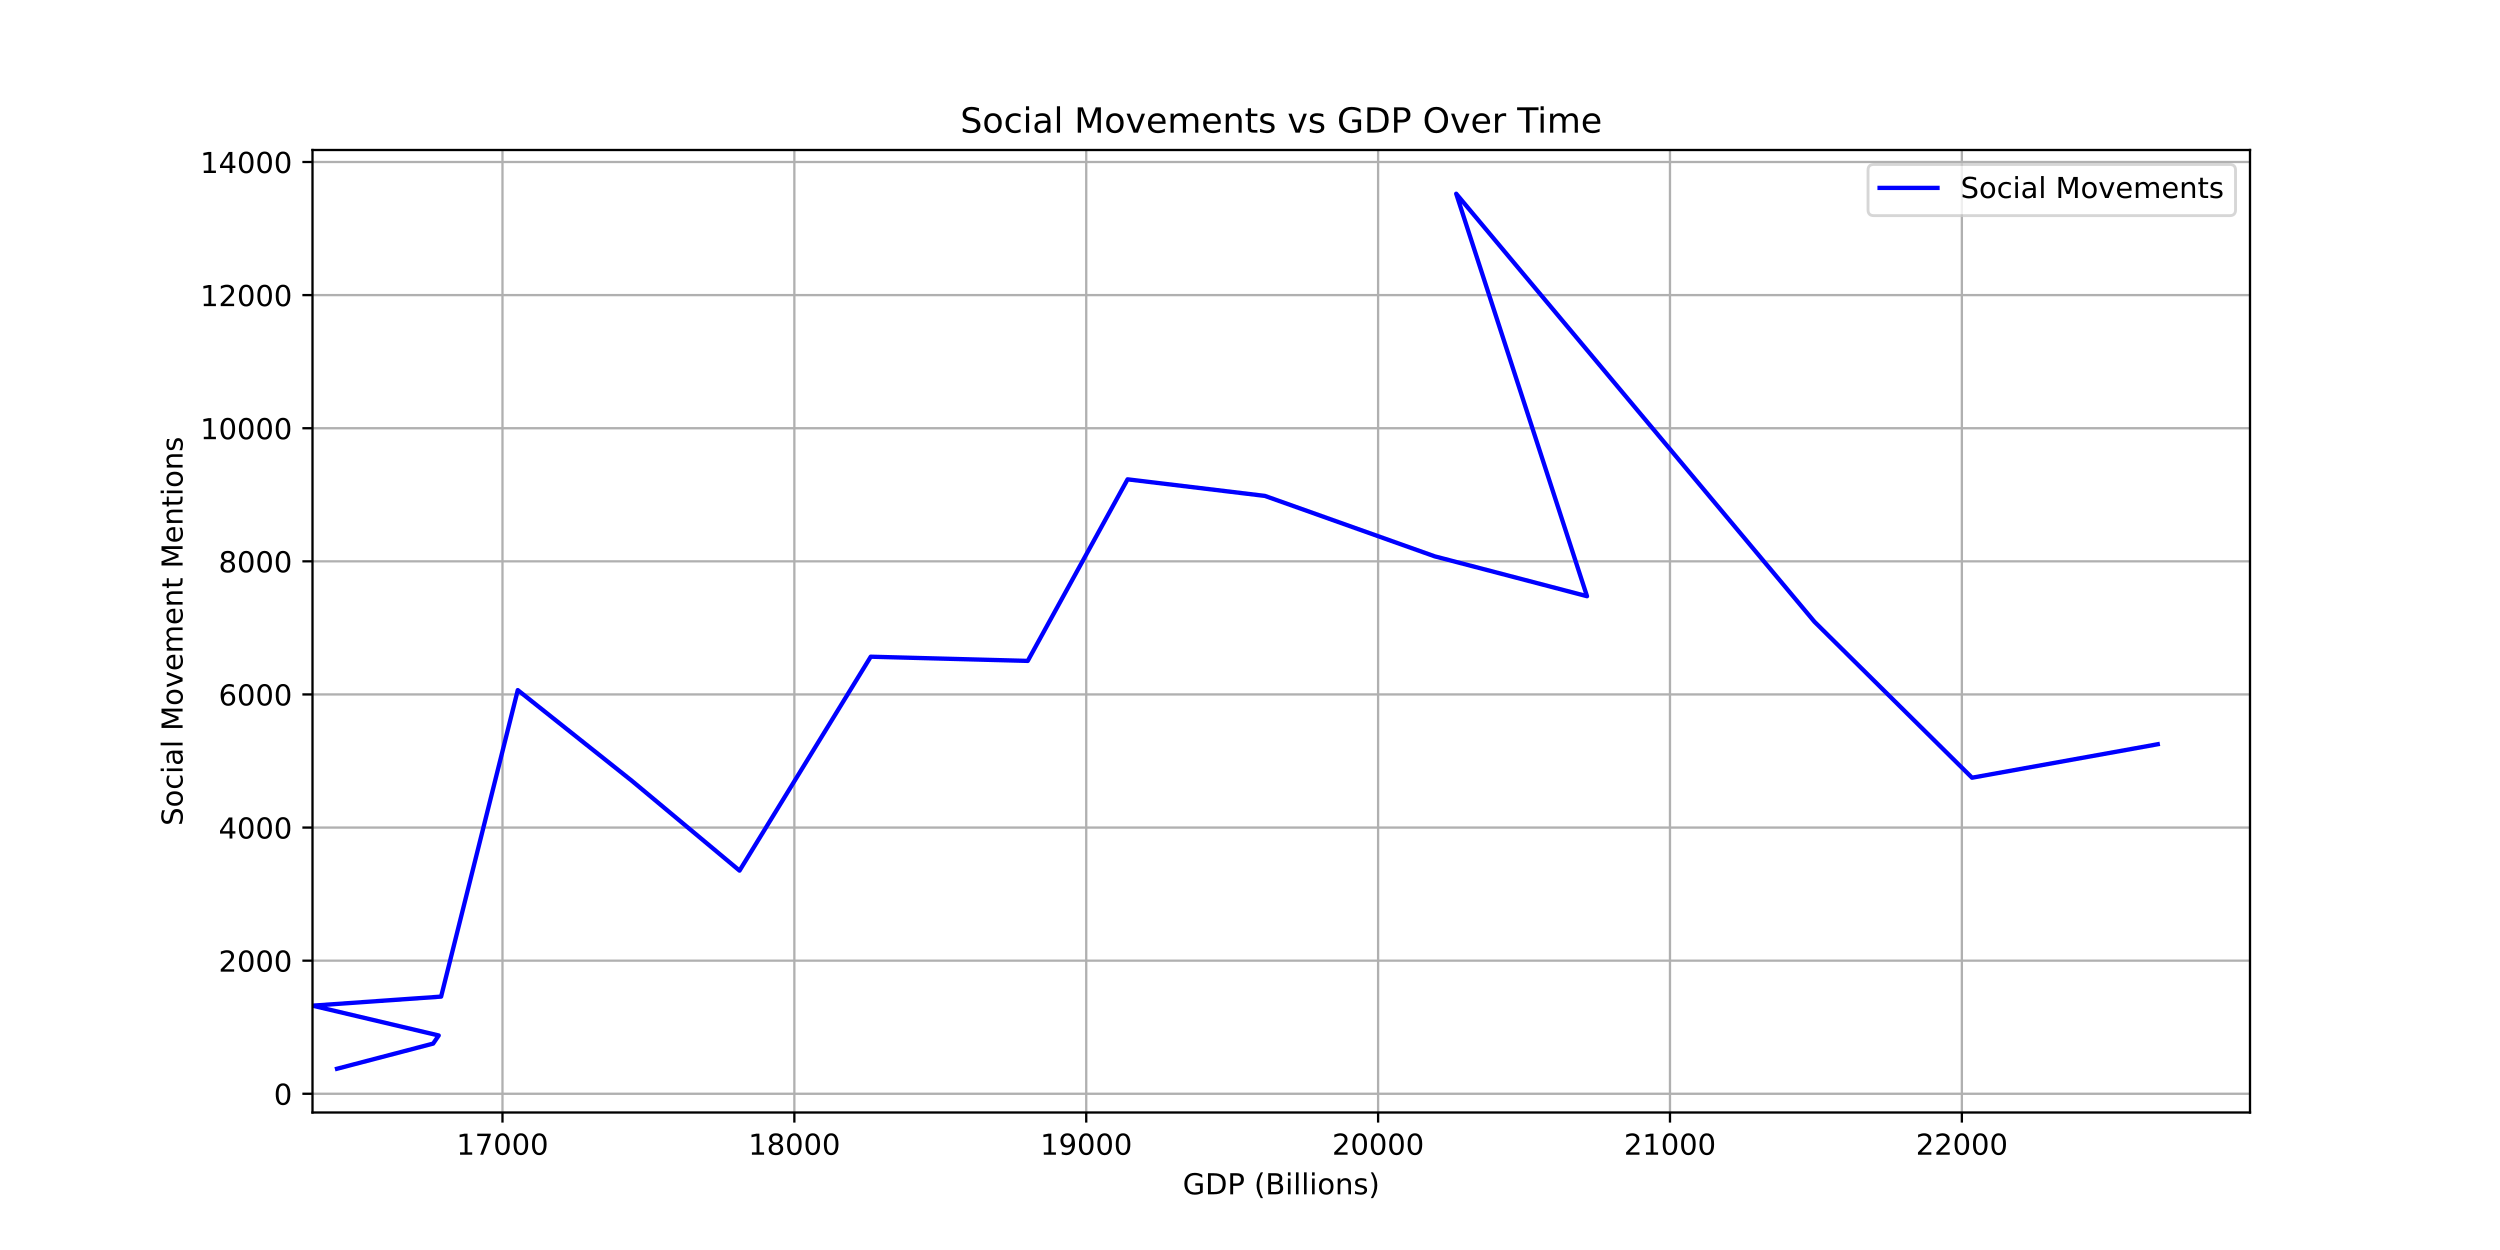
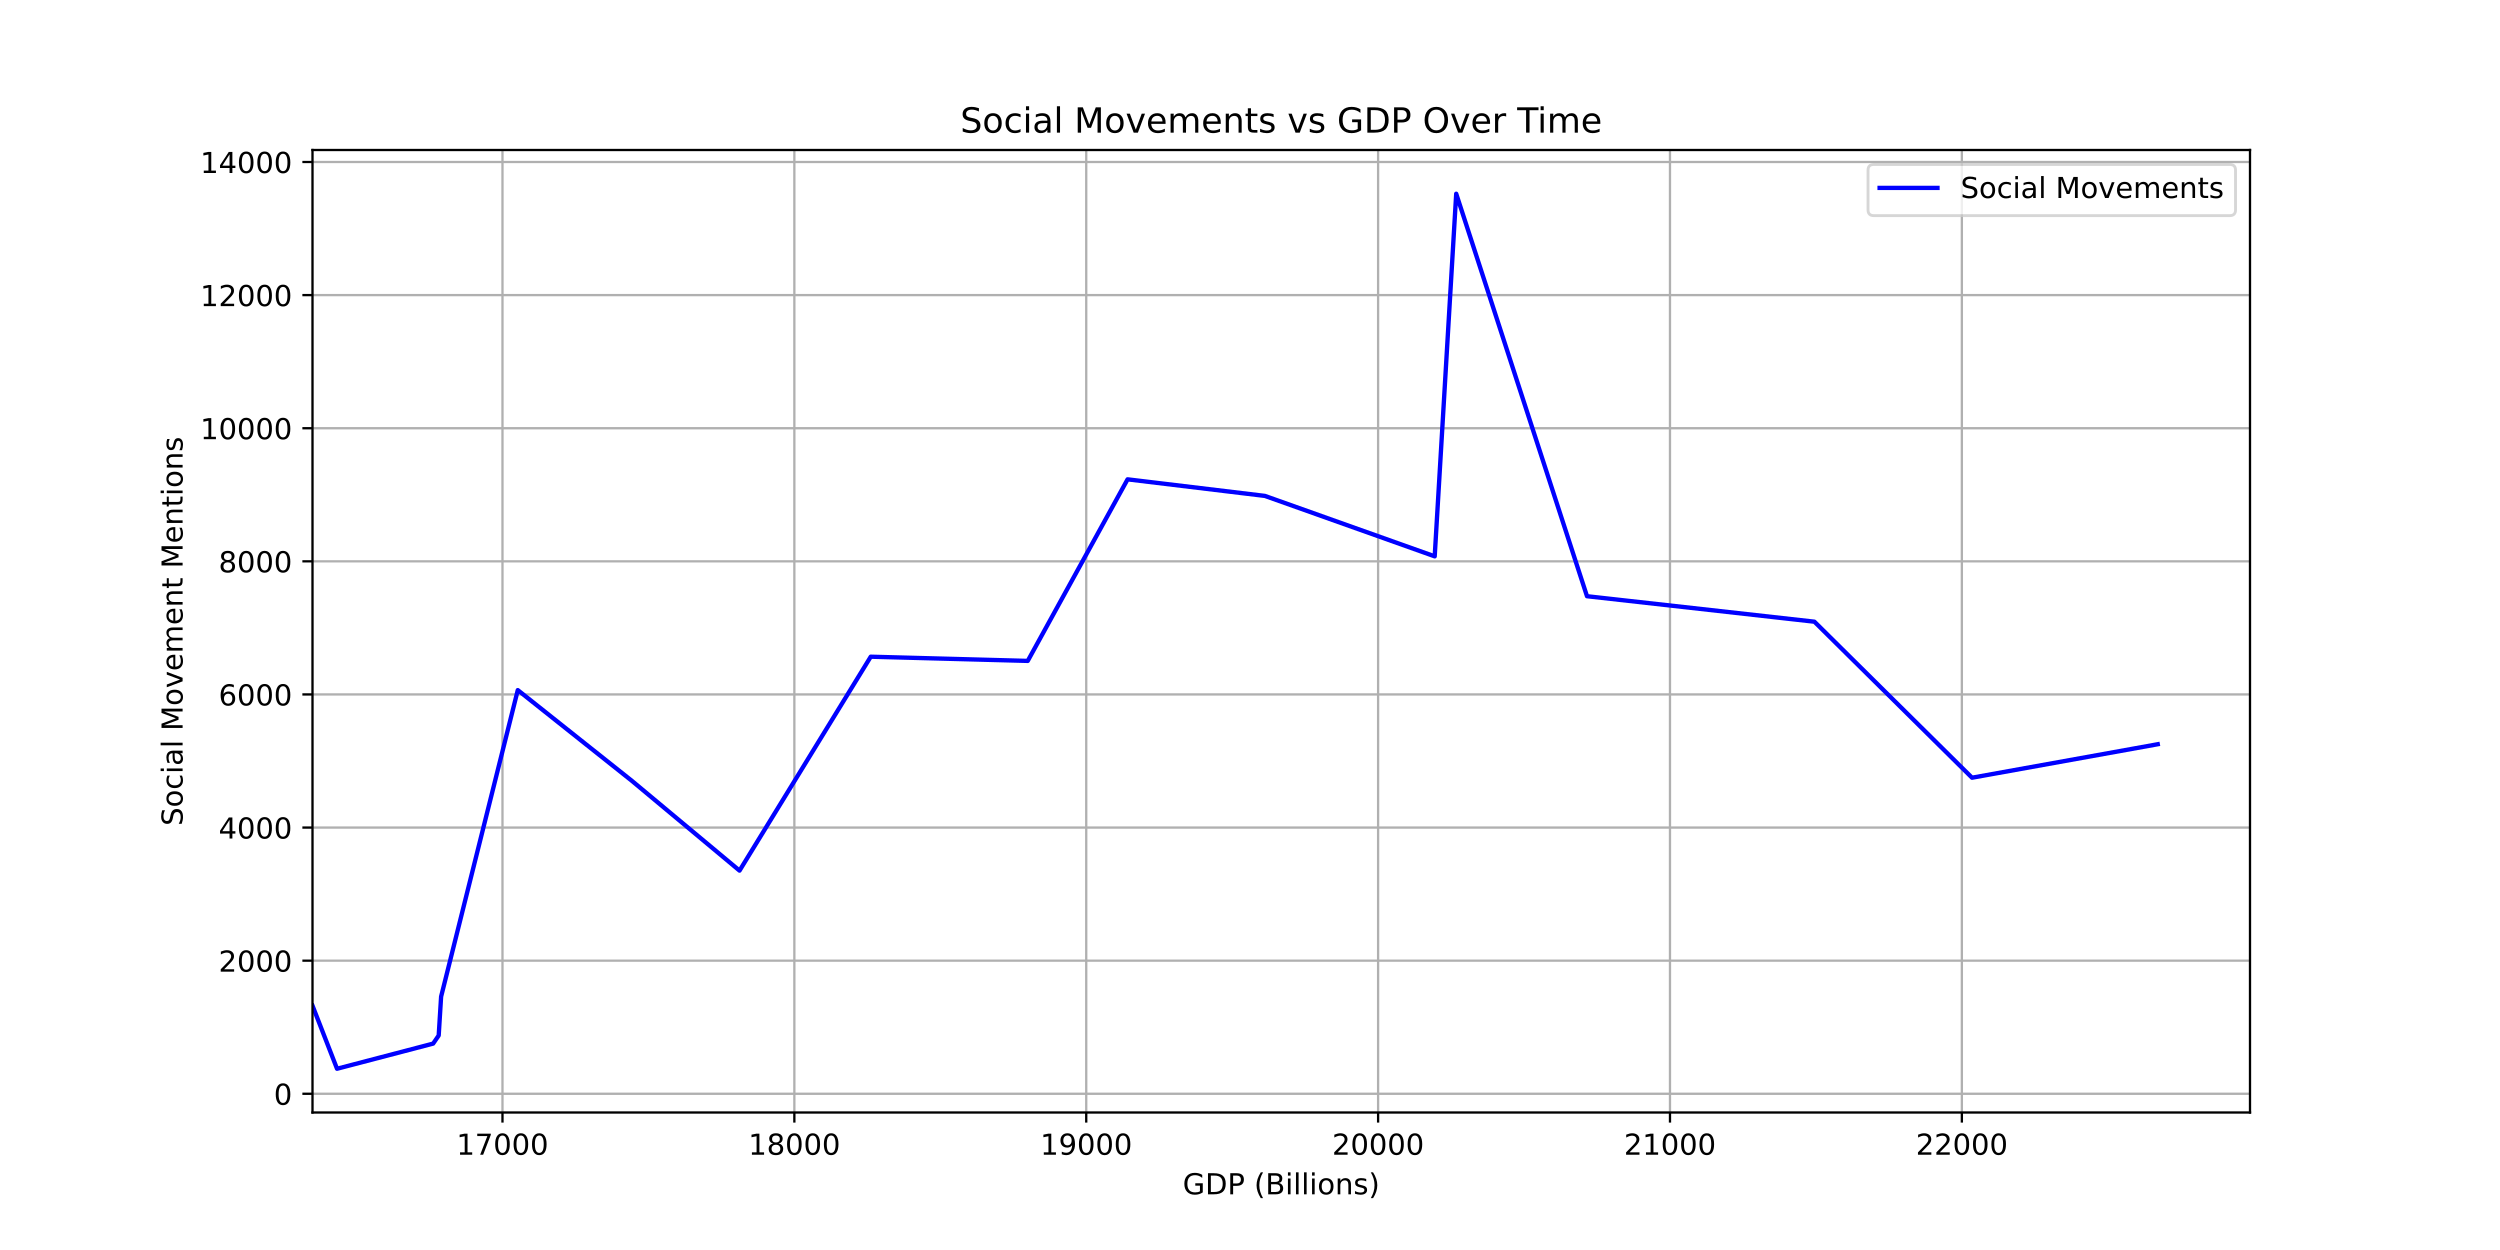
<svg xmlns="http://www.w3.org/2000/svg" xmlns:xlink="http://www.w3.org/1999/xlink" width="864pt" height="432pt" viewBox="0 0 864 432" version="1.1">
  <defs>
    <style type="text/css">*{stroke-linejoin: round; stroke-linecap: butt}</style>
  </defs>
  <g id="figure_1">
    <g id="patch_1">
      <path d="M 0 432  L 864 432  L 864 0  L 0 0  z " style="fill: #ffffff" />
    </g>
    <g id="axes_1">
      <g id="patch_2">
        <path d="M 108 384.48  L 777.6 384.48  L 777.6 51.84  L 108 51.84  z " style="fill: #ffffff" />
      </g>
      <g id="matplotlib.axis_1">
        <g id="xtick_1">
          <g id="line2d_1">
-             <path d="M 173.657 384.48  L 173.657 51.84  " clip-path="url(#p3ec3a53587)" style="fill: none; stroke: #b0b0b0; stroke-width: 0.8; stroke-linecap: square" />
+             <path d="M 173.657 384.48  L 173.657 51.84  " clip-path="url(#p89634fc188)" style="fill: none; stroke: #b0b0b0; stroke-width: 0.8; stroke-linecap: square" />
          </g>
          <g id="line2d_2">
            <defs>
-               <path id="m400f1552d6" d="M 0 0  L 0 3.5  " style="stroke: #000000; stroke-width: 0.8" />
+               <path id="mfb1e902922" d="M 0 0  L 0 3.5  " style="stroke: #000000; stroke-width: 0.8" />
            </defs>
            <g>
-               <use xlink:href="#m400f1552d6" x="173.657" y="384.48" style="stroke: #000000; stroke-width: 0.8" />
+               <use xlink:href="#mfb1e902922" x="173.657" y="384.48" style="stroke: #000000; stroke-width: 0.8" />
            </g>
          </g>
          <g id="text_1">
            <g transform="translate(157.7506 399.0784) scale(0.1 -0.1)">
              <defs>
                <path id="DejaVuSans-31" d="M 794 531  L 1825 531  L 1825 4091  L 703 3866  L 703 4441  L 1819 4666  L 2450 4666  L 2450 531  L 3481 531  L 3481 0  L 794 0  L 794 531  z " transform="scale(0.015625)" />
                <path id="DejaVuSans-37" d="M 525 4666  L 3525 4666  L 3525 4397  L 1831 0  L 1172 0  L 2766 4134  L 525 4134  L 525 4666  z " transform="scale(0.015625)" />
                <path id="DejaVuSans-30" d="M 2034 4250  Q 1547 4250 1301 3770  Q 1056 3291 1056 2328  Q 1056 1369 1301 889  Q 1547 409 2034 409  Q 2525 409 2770 889  Q 3016 1369 3016 2328  Q 3016 3291 2770 3770  Q 2525 4250 2034 4250  z M 2034 4750  Q 2819 4750 3233 4129  Q 3647 3509 3647 2328  Q 3647 1150 3233 529  Q 2819 -91 2034 -91  Q 1250 -91 836 529  Q 422 1150 422 2328  Q 422 3509 836 4129  Q 1250 4750 2034 4750  z " transform="scale(0.015625)" />
              </defs>
              <use xlink:href="#DejaVuSans-31" />
              <use xlink:href="#DejaVuSans-37" x="63.623" />
              <use xlink:href="#DejaVuSans-30" x="127.246" />
              <use xlink:href="#DejaVuSans-30" x="190.869" />
              <use xlink:href="#DejaVuSans-30" x="254.492" />
            </g>
          </g>
        </g>
        <g id="xtick_2">
          <g id="line2d_3">
-             <path d="M 274.529 384.48  L 274.529 51.84  " clip-path="url(#p3ec3a53587)" style="fill: none; stroke: #b0b0b0; stroke-width: 0.8; stroke-linecap: square" />
+             <path d="M 274.529 384.48  L 274.529 51.84  " clip-path="url(#p89634fc188)" style="fill: none; stroke: #b0b0b0; stroke-width: 0.8; stroke-linecap: square" />
          </g>
          <g id="line2d_4">
            <g>
-               <use xlink:href="#m400f1552d6" x="274.529" y="384.48" style="stroke: #000000; stroke-width: 0.8" />
+               <use xlink:href="#mfb1e902922" x="274.529" y="384.48" style="stroke: #000000; stroke-width: 0.8" />
            </g>
          </g>
          <g id="text_2">
            <g transform="translate(258.6231 399.0784) scale(0.1 -0.1)">
              <defs>
                <path id="DejaVuSans-38" d="M 2034 2216  Q 1584 2216 1326 1975  Q 1069 1734 1069 1313  Q 1069 891 1326 650  Q 1584 409 2034 409  Q 2484 409 2743 651  Q 3003 894 3003 1313  Q 3003 1734 2745 1975  Q 2488 2216 2034 2216  z M 1403 2484  Q 997 2584 770 2862  Q 544 3141 544 3541  Q 544 4100 942 4425  Q 1341 4750 2034 4750  Q 2731 4750 3128 4425  Q 3525 4100 3525 3541  Q 3525 3141 3298 2862  Q 3072 2584 2669 2484  Q 3125 2378 3379 2068  Q 3634 1759 3634 1313  Q 3634 634 3220 271  Q 2806 -91 2034 -91  Q 1263 -91 848 271  Q 434 634 434 1313  Q 434 1759 690 2068  Q 947 2378 1403 2484  z M 1172 3481  Q 1172 3119 1398 2916  Q 1625 2713 2034 2713  Q 2441 2713 2670 2916  Q 2900 3119 2900 3481  Q 2900 3844 2670 4047  Q 2441 4250 2034 4250  Q 1625 4250 1398 4047  Q 1172 3844 1172 3481  z " transform="scale(0.015625)" />
              </defs>
              <use xlink:href="#DejaVuSans-31" />
              <use xlink:href="#DejaVuSans-38" x="63.623" />
              <use xlink:href="#DejaVuSans-30" x="127.246" />
              <use xlink:href="#DejaVuSans-30" x="190.869" />
              <use xlink:href="#DejaVuSans-30" x="254.492" />
            </g>
          </g>
        </g>
        <g id="xtick_3">
          <g id="line2d_5">
-             <path d="M 375.402 384.48  L 375.402 51.84  " clip-path="url(#p3ec3a53587)" style="fill: none; stroke: #b0b0b0; stroke-width: 0.8; stroke-linecap: square" />
+             <path d="M 375.402 384.48  L 375.402 51.84  " clip-path="url(#p89634fc188)" style="fill: none; stroke: #b0b0b0; stroke-width: 0.8; stroke-linecap: square" />
          </g>
          <g id="line2d_6">
            <g>
-               <use xlink:href="#m400f1552d6" x="375.402" y="384.48" style="stroke: #000000; stroke-width: 0.8" />
+               <use xlink:href="#mfb1e902922" x="375.402" y="384.48" style="stroke: #000000; stroke-width: 0.8" />
            </g>
          </g>
          <g id="text_3">
            <g transform="translate(359.4955 399.0784) scale(0.1 -0.1)">
              <defs>
                <path id="DejaVuSans-39" d="M 703 97  L 703 672  Q 941 559 1184 500  Q 1428 441 1663 441  Q 2288 441 2617 861  Q 2947 1281 2994 2138  Q 2813 1869 2534 1725  Q 2256 1581 1919 1581  Q 1219 1581 811 2004  Q 403 2428 403 3163  Q 403 3881 828 4315  Q 1253 4750 1959 4750  Q 2769 4750 3195 4129  Q 3622 3509 3622 2328  Q 3622 1225 3098 567  Q 2575 -91 1691 -91  Q 1453 -91 1209 -44  Q 966 3 703 97  z M 1959 2075  Q 2384 2075 2632 2365  Q 2881 2656 2881 3163  Q 2881 3666 2632 3958  Q 2384 4250 1959 4250  Q 1534 4250 1286 3958  Q 1038 3666 1038 3163  Q 1038 2656 1286 2365  Q 1534 2075 1959 2075  z " transform="scale(0.015625)" />
              </defs>
              <use xlink:href="#DejaVuSans-31" />
              <use xlink:href="#DejaVuSans-39" x="63.623" />
              <use xlink:href="#DejaVuSans-30" x="127.246" />
              <use xlink:href="#DejaVuSans-30" x="190.869" />
              <use xlink:href="#DejaVuSans-30" x="254.492" />
            </g>
          </g>
        </g>
        <g id="xtick_4">
          <g id="line2d_7">
-             <path d="M 476.274 384.48  L 476.274 51.84  " clip-path="url(#p3ec3a53587)" style="fill: none; stroke: #b0b0b0; stroke-width: 0.8; stroke-linecap: square" />
+             <path d="M 476.274 384.48  L 476.274 51.84  " clip-path="url(#p89634fc188)" style="fill: none; stroke: #b0b0b0; stroke-width: 0.8; stroke-linecap: square" />
          </g>
          <g id="line2d_8">
            <g>
-               <use xlink:href="#m400f1552d6" x="476.274" y="384.48" style="stroke: #000000; stroke-width: 0.8" />
+               <use xlink:href="#mfb1e902922" x="476.274" y="384.48" style="stroke: #000000; stroke-width: 0.8" />
            </g>
          </g>
          <g id="text_4">
            <g transform="translate(460.368 399.0784) scale(0.1 -0.1)">
              <defs>
                <path id="DejaVuSans-32" d="M 1228 531  L 3431 531  L 3431 0  L 469 0  L 469 531  Q 828 903 1448 1529  Q 2069 2156 2228 2338  Q 2531 2678 2651 2914  Q 2772 3150 2772 3378  Q 2772 3750 2511 3984  Q 2250 4219 1831 4219  Q 1534 4219 1204 4116  Q 875 4013 500 3803  L 500 4441  Q 881 4594 1212 4672  Q 1544 4750 1819 4750  Q 2544 4750 2975 4387  Q 3406 4025 3406 3419  Q 3406 3131 3298 2873  Q 3191 2616 2906 2266  Q 2828 2175 2409 1742  Q 1991 1309 1228 531  z " transform="scale(0.015625)" />
              </defs>
              <use xlink:href="#DejaVuSans-32" />
              <use xlink:href="#DejaVuSans-30" x="63.623" />
              <use xlink:href="#DejaVuSans-30" x="127.246" />
              <use xlink:href="#DejaVuSans-30" x="190.869" />
              <use xlink:href="#DejaVuSans-30" x="254.492" />
            </g>
          </g>
        </g>
        <g id="xtick_5">
          <g id="line2d_9">
-             <path d="M 577.147 384.48  L 577.147 51.84  " clip-path="url(#p3ec3a53587)" style="fill: none; stroke: #b0b0b0; stroke-width: 0.8; stroke-linecap: square" />
+             <path d="M 577.147 384.48  L 577.147 51.84  " clip-path="url(#p89634fc188)" style="fill: none; stroke: #b0b0b0; stroke-width: 0.8; stroke-linecap: square" />
          </g>
          <g id="line2d_10">
            <g>
-               <use xlink:href="#m400f1552d6" x="577.147" y="384.48" style="stroke: #000000; stroke-width: 0.8" />
+               <use xlink:href="#mfb1e902922" x="577.147" y="384.48" style="stroke: #000000; stroke-width: 0.8" />
            </g>
          </g>
          <g id="text_5">
            <g transform="translate(561.2405 399.0784) scale(0.1 -0.1)">
              <use xlink:href="#DejaVuSans-32" />
              <use xlink:href="#DejaVuSans-31" x="63.623" />
              <use xlink:href="#DejaVuSans-30" x="127.246" />
              <use xlink:href="#DejaVuSans-30" x="190.869" />
              <use xlink:href="#DejaVuSans-30" x="254.492" />
            </g>
          </g>
        </g>
        <g id="xtick_6">
          <g id="line2d_11">
-             <path d="M 678.019 384.48  L 678.019 51.84  " clip-path="url(#p3ec3a53587)" style="fill: none; stroke: #b0b0b0; stroke-width: 0.8; stroke-linecap: square" />
+             <path d="M 678.019 384.48  L 678.019 51.84  " clip-path="url(#p89634fc188)" style="fill: none; stroke: #b0b0b0; stroke-width: 0.8; stroke-linecap: square" />
          </g>
          <g id="line2d_12">
            <g>
-               <use xlink:href="#m400f1552d6" x="678.019" y="384.48" style="stroke: #000000; stroke-width: 0.8" />
+               <use xlink:href="#mfb1e902922" x="678.019" y="384.48" style="stroke: #000000; stroke-width: 0.8" />
            </g>
          </g>
          <g id="text_6">
            <g transform="translate(662.1129 399.0784) scale(0.1 -0.1)">
              <use xlink:href="#DejaVuSans-32" />
              <use xlink:href="#DejaVuSans-32" x="63.623" />
              <use xlink:href="#DejaVuSans-30" x="127.246" />
              <use xlink:href="#DejaVuSans-30" x="190.869" />
              <use xlink:href="#DejaVuSans-30" x="254.492" />
            </g>
          </g>
        </g>
        <g id="text_7">
          <g transform="translate(408.7508 412.7566) scale(0.1 -0.1)">
            <defs>
              <path id="DejaVuSans-47" d="M 3809 666  L 3809 1919  L 2778 1919  L 2778 2438  L 4434 2438  L 4434 434  Q 4069 175 3628 42  Q 3188 -91 2688 -91  Q 1594 -91 976 548  Q 359 1188 359 2328  Q 359 3472 976 4111  Q 1594 4750 2688 4750  Q 3144 4750 3555 4637  Q 3966 4525 4313 4306  L 4313 3634  Q 3963 3931 3569 4081  Q 3175 4231 2741 4231  Q 1884 4231 1454 3753  Q 1025 3275 1025 2328  Q 1025 1384 1454 906  Q 1884 428 2741 428  Q 3075 428 3337 486  Q 3600 544 3809 666  z " transform="scale(0.015625)" />
              <path id="DejaVuSans-44" d="M 1259 4147  L 1259 519  L 2022 519  Q 2988 519 3436 956  Q 3884 1394 3884 2338  Q 3884 3275 3436 3711  Q 2988 4147 2022 4147  L 1259 4147  z M 628 4666  L 1925 4666  Q 3281 4666 3915 4102  Q 4550 3538 4550 2338  Q 4550 1131 3912 565  Q 3275 0 1925 0  L 628 0  L 628 4666  z " transform="scale(0.015625)" />
              <path id="DejaVuSans-50" d="M 1259 4147  L 1259 2394  L 2053 2394  Q 2494 2394 2734 2622  Q 2975 2850 2975 3272  Q 2975 3691 2734 3919  Q 2494 4147 2053 4147  L 1259 4147  z M 628 4666  L 2053 4666  Q 2838 4666 3239 4311  Q 3641 3956 3641 3272  Q 3641 2581 3239 2228  Q 2838 1875 2053 1875  L 1259 1875  L 1259 0  L 628 0  L 628 4666  z " transform="scale(0.015625)" />
              <path id="DejaVuSans-20" transform="scale(0.015625)" />
              <path id="DejaVuSans-28" d="M 1984 4856  Q 1566 4138 1362 3434  Q 1159 2731 1159 2009  Q 1159 1288 1364 580  Q 1569 -128 1984 -844  L 1484 -844  Q 1016 -109 783 600  Q 550 1309 550 2009  Q 550 2706 781 3412  Q 1013 4119 1484 4856  L 1984 4856  z " transform="scale(0.015625)" />
              <path id="DejaVuSans-42" d="M 1259 2228  L 1259 519  L 2272 519  Q 2781 519 3026 730  Q 3272 941 3272 1375  Q 3272 1813 3026 2020  Q 2781 2228 2272 2228  L 1259 2228  z M 1259 4147  L 1259 2741  L 2194 2741  Q 2656 2741 2882 2914  Q 3109 3088 3109 3444  Q 3109 3797 2882 3972  Q 2656 4147 2194 4147  L 1259 4147  z M 628 4666  L 2241 4666  Q 2963 4666 3353 4366  Q 3744 4066 3744 3513  Q 3744 3084 3544 2831  Q 3344 2578 2956 2516  Q 3422 2416 3680 2098  Q 3938 1781 3938 1306  Q 3938 681 3513 340  Q 3088 0 2303 0  L 628 0  L 628 4666  z " transform="scale(0.015625)" />
              <path id="DejaVuSans-69" d="M 603 3500  L 1178 3500  L 1178 0  L 603 0  L 603 3500  z M 603 4863  L 1178 4863  L 1178 4134  L 603 4134  L 603 4863  z " transform="scale(0.015625)" />
              <path id="DejaVuSans-6c" d="M 603 4863  L 1178 4863  L 1178 0  L 603 0  L 603 4863  z " transform="scale(0.015625)" />
              <path id="DejaVuSans-6f" d="M 1959 3097  Q 1497 3097 1228 2736  Q 959 2375 959 1747  Q 959 1119 1226 758  Q 1494 397 1959 397  Q 2419 397 2687 759  Q 2956 1122 2956 1747  Q 2956 2369 2687 2733  Q 2419 3097 1959 3097  z M 1959 3584  Q 2709 3584 3137 3096  Q 3566 2609 3566 1747  Q 3566 888 3137 398  Q 2709 -91 1959 -91  Q 1206 -91 779 398  Q 353 888 353 1747  Q 353 2609 779 3096  Q 1206 3584 1959 3584  z " transform="scale(0.015625)" />
              <path id="DejaVuSans-6e" d="M 3513 2113  L 3513 0  L 2938 0  L 2938 2094  Q 2938 2591 2744 2837  Q 2550 3084 2163 3084  Q 1697 3084 1428 2787  Q 1159 2491 1159 1978  L 1159 0  L 581 0  L 581 3500  L 1159 3500  L 1159 2956  Q 1366 3272 1645 3428  Q 1925 3584 2291 3584  Q 2894 3584 3203 3211  Q 3513 2838 3513 2113  z " transform="scale(0.015625)" />
              <path id="DejaVuSans-73" d="M 2834 3397  L 2834 2853  Q 2591 2978 2328 3040  Q 2066 3103 1784 3103  Q 1356 3103 1142 2972  Q 928 2841 928 2578  Q 928 2378 1081 2264  Q 1234 2150 1697 2047  L 1894 2003  Q 2506 1872 2764 1633  Q 3022 1394 3022 966  Q 3022 478 2636 193  Q 2250 -91 1575 -91  Q 1294 -91 989 -36  Q 684 19 347 128  L 347 722  Q 666 556 975 473  Q 1284 391 1588 391  Q 1994 391 2212 530  Q 2431 669 2431 922  Q 2431 1156 2273 1281  Q 2116 1406 1581 1522  L 1381 1569  Q 847 1681 609 1914  Q 372 2147 372 2553  Q 372 3047 722 3315  Q 1072 3584 1716 3584  Q 2034 3584 2315 3537  Q 2597 3491 2834 3397  z " transform="scale(0.015625)" />
              <path id="DejaVuSans-29" d="M 513 4856  L 1013 4856  Q 1481 4119 1714 3412  Q 1947 2706 1947 2009  Q 1947 1309 1714 600  Q 1481 -109 1013 -844  L 513 -844  Q 928 -128 1133 580  Q 1338 1288 1338 2009  Q 1338 2731 1133 3434  Q 928 4138 513 4856  z " transform="scale(0.015625)" />
            </defs>
            <use xlink:href="#DejaVuSans-47" />
            <use xlink:href="#DejaVuSans-44" x="77.49" />
            <use xlink:href="#DejaVuSans-50" x="154.492" />
            <use xlink:href="#DejaVuSans-20" x="214.795" />
            <use xlink:href="#DejaVuSans-28" x="246.582" />
            <use xlink:href="#DejaVuSans-42" x="285.596" />
            <use xlink:href="#DejaVuSans-69" x="354.199" />
            <use xlink:href="#DejaVuSans-6c" x="381.982" />
            <use xlink:href="#DejaVuSans-6c" x="409.766" />
            <use xlink:href="#DejaVuSans-69" x="437.549" />
            <use xlink:href="#DejaVuSans-6f" x="465.332" />
            <use xlink:href="#DejaVuSans-6e" x="526.514" />
            <use xlink:href="#DejaVuSans-73" x="589.893" />
            <use xlink:href="#DejaVuSans-29" x="641.992" />
          </g>
        </g>
      </g>
      <g id="matplotlib.axis_2">
        <g id="ytick_1">
          <g id="line2d_13">
-             <path d="M 108 378.009  L 777.6 378.009  " clip-path="url(#p3ec3a53587)" style="fill: none; stroke: #b0b0b0; stroke-width: 0.8; stroke-linecap: square" />
+             <path d="M 108 378.009  L 777.6 378.009  " clip-path="url(#p89634fc188)" style="fill: none; stroke: #b0b0b0; stroke-width: 0.8; stroke-linecap: square" />
          </g>
          <g id="line2d_14">
            <defs>
-               <path id="m4c1afbc1f7" d="M 0 0  L -3.5 0  " style="stroke: #000000; stroke-width: 0.8" />
+               <path id="mebdaa24dd2" d="M 0 0  L -3.5 0  " style="stroke: #000000; stroke-width: 0.8" />
            </defs>
            <g>
-               <use xlink:href="#m4c1afbc1f7" x="108" y="378.009" style="stroke: #000000; stroke-width: 0.8" />
+               <use xlink:href="#mebdaa24dd2" x="108" y="378.009" style="stroke: #000000; stroke-width: 0.8" />
            </g>
          </g>
          <g id="text_8">
            <g transform="translate(94.6375 381.8078) scale(0.1 -0.1)">
              <use xlink:href="#DejaVuSans-30" />
            </g>
          </g>
        </g>
        <g id="ytick_2">
          <g id="line2d_15">
-             <path d="M 108 332.006  L 777.6 332.006  " clip-path="url(#p3ec3a53587)" style="fill: none; stroke: #b0b0b0; stroke-width: 0.8; stroke-linecap: square" />
+             <path d="M 108 332.006  L 777.6 332.006  " clip-path="url(#p89634fc188)" style="fill: none; stroke: #b0b0b0; stroke-width: 0.8; stroke-linecap: square" />
          </g>
          <g id="line2d_16">
            <g>
-               <use xlink:href="#m4c1afbc1f7" x="108" y="332.006" style="stroke: #000000; stroke-width: 0.8" />
+               <use xlink:href="#mebdaa24dd2" x="108" y="332.006" style="stroke: #000000; stroke-width: 0.8" />
            </g>
          </g>
          <g id="text_9">
            <g transform="translate(75.55 335.8049) scale(0.1 -0.1)">
              <use xlink:href="#DejaVuSans-32" />
              <use xlink:href="#DejaVuSans-30" x="63.623" />
              <use xlink:href="#DejaVuSans-30" x="127.246" />
              <use xlink:href="#DejaVuSans-30" x="190.869" />
            </g>
          </g>
        </g>
        <g id="ytick_3">
          <g id="line2d_17">
-             <path d="M 108 286.003  L 777.6 286.003  " clip-path="url(#p3ec3a53587)" style="fill: none; stroke: #b0b0b0; stroke-width: 0.8; stroke-linecap: square" />
+             <path d="M 108 286.003  L 777.6 286.003  " clip-path="url(#p89634fc188)" style="fill: none; stroke: #b0b0b0; stroke-width: 0.8; stroke-linecap: square" />
          </g>
          <g id="line2d_18">
            <g>
-               <use xlink:href="#m4c1afbc1f7" x="108" y="286.003" style="stroke: #000000; stroke-width: 0.8" />
+               <use xlink:href="#mebdaa24dd2" x="108" y="286.003" style="stroke: #000000; stroke-width: 0.8" />
            </g>
          </g>
          <g id="text_10">
            <g transform="translate(75.55 289.802) scale(0.1 -0.1)">
              <defs>
                <path id="DejaVuSans-34" d="M 2419 4116  L 825 1625  L 2419 1625  L 2419 4116  z M 2253 4666  L 3047 4666  L 3047 1625  L 3713 1625  L 3713 1100  L 3047 1100  L 3047 0  L 2419 0  L 2419 1100  L 313 1100  L 313 1709  L 2253 4666  z " transform="scale(0.015625)" />
              </defs>
              <use xlink:href="#DejaVuSans-34" />
              <use xlink:href="#DejaVuSans-30" x="63.623" />
              <use xlink:href="#DejaVuSans-30" x="127.246" />
              <use xlink:href="#DejaVuSans-30" x="190.869" />
            </g>
          </g>
        </g>
        <g id="ytick_4">
          <g id="line2d_19">
-             <path d="M 108 240  L 777.6 240  " clip-path="url(#p3ec3a53587)" style="fill: none; stroke: #b0b0b0; stroke-width: 0.8; stroke-linecap: square" />
+             <path d="M 108 240  L 777.6 240  " clip-path="url(#p89634fc188)" style="fill: none; stroke: #b0b0b0; stroke-width: 0.8; stroke-linecap: square" />
          </g>
          <g id="line2d_20">
            <g>
-               <use xlink:href="#m4c1afbc1f7" x="108" y="240" style="stroke: #000000; stroke-width: 0.8" />
+               <use xlink:href="#mebdaa24dd2" x="108" y="240" style="stroke: #000000; stroke-width: 0.8" />
            </g>
          </g>
          <g id="text_11">
            <g transform="translate(75.55 243.7991) scale(0.1 -0.1)">
              <defs>
                <path id="DejaVuSans-36" d="M 2113 2584  Q 1688 2584 1439 2293  Q 1191 2003 1191 1497  Q 1191 994 1439 701  Q 1688 409 2113 409  Q 2538 409 2786 701  Q 3034 994 3034 1497  Q 3034 2003 2786 2293  Q 2538 2584 2113 2584  z M 3366 4563  L 3366 3988  Q 3128 4100 2886 4159  Q 2644 4219 2406 4219  Q 1781 4219 1451 3797  Q 1122 3375 1075 2522  Q 1259 2794 1537 2939  Q 1816 3084 2150 3084  Q 2853 3084 3261 2657  Q 3669 2231 3669 1497  Q 3669 778 3244 343  Q 2819 -91 2113 -91  Q 1303 -91 875 529  Q 447 1150 447 2328  Q 447 3434 972 4092  Q 1497 4750 2381 4750  Q 2619 4750 2861 4703  Q 3103 4656 3366 4563  z " transform="scale(0.015625)" />
              </defs>
              <use xlink:href="#DejaVuSans-36" />
              <use xlink:href="#DejaVuSans-30" x="63.623" />
              <use xlink:href="#DejaVuSans-30" x="127.246" />
              <use xlink:href="#DejaVuSans-30" x="190.869" />
            </g>
          </g>
        </g>
        <g id="ytick_5">
          <g id="line2d_21">
-             <path d="M 108 193.997  L 777.6 193.997  " clip-path="url(#p3ec3a53587)" style="fill: none; stroke: #b0b0b0; stroke-width: 0.8; stroke-linecap: square" />
+             <path d="M 108 193.997  L 777.6 193.997  " clip-path="url(#p89634fc188)" style="fill: none; stroke: #b0b0b0; stroke-width: 0.8; stroke-linecap: square" />
          </g>
          <g id="line2d_22">
            <g>
-               <use xlink:href="#m4c1afbc1f7" x="108" y="193.997" style="stroke: #000000; stroke-width: 0.8" />
+               <use xlink:href="#mebdaa24dd2" x="108" y="193.997" style="stroke: #000000; stroke-width: 0.8" />
            </g>
          </g>
          <g id="text_12">
            <g transform="translate(75.55 197.7962) scale(0.1 -0.1)">
              <use xlink:href="#DejaVuSans-38" />
              <use xlink:href="#DejaVuSans-30" x="63.623" />
              <use xlink:href="#DejaVuSans-30" x="127.246" />
              <use xlink:href="#DejaVuSans-30" x="190.869" />
            </g>
          </g>
        </g>
        <g id="ytick_6">
          <g id="line2d_23">
-             <path d="M 108 147.994  L 777.6 147.994  " clip-path="url(#p3ec3a53587)" style="fill: none; stroke: #b0b0b0; stroke-width: 0.8; stroke-linecap: square" />
+             <path d="M 108 147.994  L 777.6 147.994  " clip-path="url(#p89634fc188)" style="fill: none; stroke: #b0b0b0; stroke-width: 0.8; stroke-linecap: square" />
          </g>
          <g id="line2d_24">
            <g>
-               <use xlink:href="#m4c1afbc1f7" x="108" y="147.994" style="stroke: #000000; stroke-width: 0.8" />
+               <use xlink:href="#mebdaa24dd2" x="108" y="147.994" style="stroke: #000000; stroke-width: 0.8" />
            </g>
          </g>
          <g id="text_13">
            <g transform="translate(69.1875 151.7933) scale(0.1 -0.1)">
              <use xlink:href="#DejaVuSans-31" />
              <use xlink:href="#DejaVuSans-30" x="63.623" />
              <use xlink:href="#DejaVuSans-30" x="127.246" />
              <use xlink:href="#DejaVuSans-30" x="190.869" />
              <use xlink:href="#DejaVuSans-30" x="254.492" />
            </g>
          </g>
        </g>
        <g id="ytick_7">
          <g id="line2d_25">
-             <path d="M 108 101.991  L 777.6 101.991  " clip-path="url(#p3ec3a53587)" style="fill: none; stroke: #b0b0b0; stroke-width: 0.8; stroke-linecap: square" />
+             <path d="M 108 101.991  L 777.6 101.991  " clip-path="url(#p89634fc188)" style="fill: none; stroke: #b0b0b0; stroke-width: 0.8; stroke-linecap: square" />
          </g>
          <g id="line2d_26">
            <g>
-               <use xlink:href="#m4c1afbc1f7" x="108" y="101.991" style="stroke: #000000; stroke-width: 0.8" />
+               <use xlink:href="#mebdaa24dd2" x="108" y="101.991" style="stroke: #000000; stroke-width: 0.8" />
            </g>
          </g>
          <g id="text_14">
            <g transform="translate(69.1875 105.7904) scale(0.1 -0.1)">
              <use xlink:href="#DejaVuSans-31" />
              <use xlink:href="#DejaVuSans-32" x="63.623" />
              <use xlink:href="#DejaVuSans-30" x="127.246" />
              <use xlink:href="#DejaVuSans-30" x="190.869" />
              <use xlink:href="#DejaVuSans-30" x="254.492" />
            </g>
          </g>
        </g>
        <g id="ytick_8">
          <g id="line2d_27">
-             <path d="M 108 55.988  L 777.6 55.988  " clip-path="url(#p3ec3a53587)" style="fill: none; stroke: #b0b0b0; stroke-width: 0.8; stroke-linecap: square" />
+             <path d="M 108 55.988  L 777.6 55.988  " clip-path="url(#p89634fc188)" style="fill: none; stroke: #b0b0b0; stroke-width: 0.8; stroke-linecap: square" />
          </g>
          <g id="line2d_28">
            <g>
-               <use xlink:href="#m4c1afbc1f7" x="108" y="55.988" style="stroke: #000000; stroke-width: 0.8" />
+               <use xlink:href="#mebdaa24dd2" x="108" y="55.988" style="stroke: #000000; stroke-width: 0.8" />
            </g>
          </g>
          <g id="text_15">
            <g transform="translate(69.1875 59.78753) scale(0.1 -0.1)">
              <use xlink:href="#DejaVuSans-31" />
              <use xlink:href="#DejaVuSans-34" x="63.623" />
              <use xlink:href="#DejaVuSans-30" x="127.246" />
              <use xlink:href="#DejaVuSans-30" x="190.869" />
              <use xlink:href="#DejaVuSans-30" x="254.492" />
            </g>
          </g>
        </g>
        <g id="text_16">
          <g transform="translate(63.10781 285.3897) rotate(-90) scale(0.1 -0.1)">
            <defs>
              <path id="DejaVuSans-53" d="M 3425 4513  L 3425 3897  Q 3066 4069 2747 4153  Q 2428 4238 2131 4238  Q 1616 4238 1336 4038  Q 1056 3838 1056 3469  Q 1056 3159 1242 3001  Q 1428 2844 1947 2747  L 2328 2669  Q 3034 2534 3370 2195  Q 3706 1856 3706 1288  Q 3706 609 3251 259  Q 2797 -91 1919 -91  Q 1588 -91 1214 -16  Q 841 59 441 206  L 441 856  Q 825 641 1194 531  Q 1563 422 1919 422  Q 2459 422 2753 634  Q 3047 847 3047 1241  Q 3047 1584 2836 1778  Q 2625 1972 2144 2069  L 1759 2144  Q 1053 2284 737 2584  Q 422 2884 422 3419  Q 422 4038 858 4394  Q 1294 4750 2059 4750  Q 2388 4750 2728 4690  Q 3069 4631 3425 4513  z " transform="scale(0.015625)" />
              <path id="DejaVuSans-63" d="M 3122 3366  L 3122 2828  Q 2878 2963 2633 3030  Q 2388 3097 2138 3097  Q 1578 3097 1268 2742  Q 959 2388 959 1747  Q 959 1106 1268 751  Q 1578 397 2138 397  Q 2388 397 2633 464  Q 2878 531 3122 666  L 3122 134  Q 2881 22 2623 -34  Q 2366 -91 2075 -91  Q 1284 -91 818 406  Q 353 903 353 1747  Q 353 2603 823 3093  Q 1294 3584 2113 3584  Q 2378 3584 2631 3529  Q 2884 3475 3122 3366  z " transform="scale(0.015625)" />
              <path id="DejaVuSans-61" d="M 2194 1759  Q 1497 1759 1228 1600  Q 959 1441 959 1056  Q 959 750 1161 570  Q 1363 391 1709 391  Q 2188 391 2477 730  Q 2766 1069 2766 1631  L 2766 1759  L 2194 1759  z M 3341 1997  L 3341 0  L 2766 0  L 2766 531  Q 2569 213 2275 61  Q 1981 -91 1556 -91  Q 1019 -91 701 211  Q 384 513 384 1019  Q 384 1609 779 1909  Q 1175 2209 1959 2209  L 2766 2209  L 2766 2266  Q 2766 2663 2505 2880  Q 2244 3097 1772 3097  Q 1472 3097 1187 3025  Q 903 2953 641 2809  L 641 3341  Q 956 3463 1253 3523  Q 1550 3584 1831 3584  Q 2591 3584 2966 3190  Q 3341 2797 3341 1997  z " transform="scale(0.015625)" />
              <path id="DejaVuSans-4d" d="M 628 4666  L 1569 4666  L 2759 1491  L 3956 4666  L 4897 4666  L 4897 0  L 4281 0  L 4281 4097  L 3078 897  L 2444 897  L 1241 4097  L 1241 0  L 628 0  L 628 4666  z " transform="scale(0.015625)" />
              <path id="DejaVuSans-76" d="M 191 3500  L 800 3500  L 1894 563  L 2988 3500  L 3597 3500  L 2284 0  L 1503 0  L 191 3500  z " transform="scale(0.015625)" />
              <path id="DejaVuSans-65" d="M 3597 1894  L 3597 1613  L 953 1613  Q 991 1019 1311 708  Q 1631 397 2203 397  Q 2534 397 2845 478  Q 3156 559 3463 722  L 3463 178  Q 3153 47 2828 -22  Q 2503 -91 2169 -91  Q 1331 -91 842 396  Q 353 884 353 1716  Q 353 2575 817 3079  Q 1281 3584 2069 3584  Q 2775 3584 3186 3129  Q 3597 2675 3597 1894  z M 3022 2063  Q 3016 2534 2758 2815  Q 2500 3097 2075 3097  Q 1594 3097 1305 2825  Q 1016 2553 972 2059  L 3022 2063  z " transform="scale(0.015625)" />
              <path id="DejaVuSans-6d" d="M 3328 2828  Q 3544 3216 3844 3400  Q 4144 3584 4550 3584  Q 5097 3584 5394 3201  Q 5691 2819 5691 2113  L 5691 0  L 5113 0  L 5113 2094  Q 5113 2597 4934 2840  Q 4756 3084 4391 3084  Q 3944 3084 3684 2787  Q 3425 2491 3425 1978  L 3425 0  L 2847 0  L 2847 2094  Q 2847 2600 2669 2842  Q 2491 3084 2119 3084  Q 1678 3084 1418 2786  Q 1159 2488 1159 1978  L 1159 0  L 581 0  L 581 3500  L 1159 3500  L 1159 2956  Q 1356 3278 1631 3431  Q 1906 3584 2284 3584  Q 2666 3584 2933 3390  Q 3200 3197 3328 2828  z " transform="scale(0.015625)" />
              <path id="DejaVuSans-74" d="M 1172 4494  L 1172 3500  L 2356 3500  L 2356 3053  L 1172 3053  L 1172 1153  Q 1172 725 1289 603  Q 1406 481 1766 481  L 2356 481  L 2356 0  L 1766 0  Q 1100 0 847 248  Q 594 497 594 1153  L 594 3053  L 172 3053  L 172 3500  L 594 3500  L 594 4494  L 1172 4494  z " transform="scale(0.015625)" />
            </defs>
            <use xlink:href="#DejaVuSans-53" />
            <use xlink:href="#DejaVuSans-6f" x="63.477" />
            <use xlink:href="#DejaVuSans-63" x="124.658" />
            <use xlink:href="#DejaVuSans-69" x="179.639" />
            <use xlink:href="#DejaVuSans-61" x="207.422" />
            <use xlink:href="#DejaVuSans-6c" x="268.701" />
            <use xlink:href="#DejaVuSans-20" x="296.484" />
            <use xlink:href="#DejaVuSans-4d" x="328.271" />
            <use xlink:href="#DejaVuSans-6f" x="414.551" />
            <use xlink:href="#DejaVuSans-76" x="475.732" />
            <use xlink:href="#DejaVuSans-65" x="534.912" />
            <use xlink:href="#DejaVuSans-6d" x="596.436" />
            <use xlink:href="#DejaVuSans-65" x="693.848" />
            <use xlink:href="#DejaVuSans-6e" x="755.371" />
            <use xlink:href="#DejaVuSans-74" x="818.75" />
            <use xlink:href="#DejaVuSans-20" x="857.959" />
            <use xlink:href="#DejaVuSans-4d" x="889.746" />
            <use xlink:href="#DejaVuSans-65" x="976.025" />
            <use xlink:href="#DejaVuSans-6e" x="1037.549" />
            <use xlink:href="#DejaVuSans-74" x="1100.928" />
            <use xlink:href="#DejaVuSans-69" x="1140.137" />
            <use xlink:href="#DejaVuSans-6f" x="1167.92" />
            <use xlink:href="#DejaVuSans-6e" x="1229.102" />
            <use xlink:href="#DejaVuSans-73" x="1292.48" />
          </g>
        </g>
      </g>
      <g id="line2d_29">
-         <path d="M 116.477 369.36  L 149.694 360.665  L 151.615 357.859  L 108 347.555  L 152.448 344.426  L 178.944 238.505  L 218.319 269.81  L 255.582 300.885  L 300.929 226.958  L 355.189 228.407  L 389.693 165.659  L 437.146 171.387  L 495.833 192.272  L 548.466 206.05  L 503.266 66.96  L 627.058 214.859  L 681.532 268.775  L 745.714 257.205  " clip-path="url(#p3ec3a53587)" style="fill: none; stroke: #0000ff; stroke-width: 1.5; stroke-linecap: square" />
+         <path d="M 108 347.555  L 116.477 369.36  L 149.694 360.665  L 151.615 357.859  L 152.448 344.426  L 178.944 238.505  L 218.319 269.81  L 255.582 300.885  L 300.929 226.958  L 355.189 228.407  L 389.693 165.659  L 437.146 171.387  L 495.833 192.272  L 503.266 66.96  L 548.466 206.05  L 627.058 214.859  L 681.532 268.775  L 745.714 257.205  " clip-path="url(#p89634fc188)" style="fill: none; stroke: #0000ff; stroke-width: 1.5; stroke-linecap: square" />
      </g>
      <g id="patch_3">
        <path d="M 108 384.48  L 108 51.84  " style="fill: none; stroke: #000000; stroke-width: 0.8; stroke-linejoin: miter; stroke-linecap: square" />
      </g>
      <g id="patch_4">
        <path d="M 777.6 384.48  L 777.6 51.84  " style="fill: none; stroke: #000000; stroke-width: 0.8; stroke-linejoin: miter; stroke-linecap: square" />
      </g>
      <g id="patch_5">
        <path d="M 108 384.48  L 777.6 384.48  " style="fill: none; stroke: #000000; stroke-width: 0.8; stroke-linejoin: miter; stroke-linecap: square" />
      </g>
      <g id="patch_6">
        <path d="M 108 51.84  L 777.6 51.84  " style="fill: none; stroke: #000000; stroke-width: 0.8; stroke-linejoin: miter; stroke-linecap: square" />
      </g>
      <g id="text_17">
        <g transform="translate(331.8909 45.84) scale(0.12 -0.12)">
          <defs>
            <path id="DejaVuSans-4f" d="M 2522 4238  Q 1834 4238 1429 3725  Q 1025 3213 1025 2328  Q 1025 1447 1429 934  Q 1834 422 2522 422  Q 3209 422 3611 934  Q 4013 1447 4013 2328  Q 4013 3213 3611 3725  Q 3209 4238 2522 4238  z M 2522 4750  Q 3503 4750 4090 4092  Q 4678 3434 4678 2328  Q 4678 1225 4090 567  Q 3503 -91 2522 -91  Q 1538 -91 948 565  Q 359 1222 359 2328  Q 359 3434 948 4092  Q 1538 4750 2522 4750  z " transform="scale(0.015625)" />
            <path id="DejaVuSans-72" d="M 2631 2963  Q 2534 3019 2420 3045  Q 2306 3072 2169 3072  Q 1681 3072 1420 2755  Q 1159 2438 1159 1844  L 1159 0  L 581 0  L 581 3500  L 1159 3500  L 1159 2956  Q 1341 3275 1631 3429  Q 1922 3584 2338 3584  Q 2397 3584 2469 3576  Q 2541 3569 2628 3553  L 2631 2963  z " transform="scale(0.015625)" />
            <path id="DejaVuSans-54" d="M -19 4666  L 3928 4666  L 3928 4134  L 2272 4134  L 2272 0  L 1638 0  L 1638 4134  L -19 4134  L -19 4666  z " transform="scale(0.015625)" />
          </defs>
          <use xlink:href="#DejaVuSans-53" />
          <use xlink:href="#DejaVuSans-6f" x="63.477" />
          <use xlink:href="#DejaVuSans-63" x="124.658" />
          <use xlink:href="#DejaVuSans-69" x="179.639" />
          <use xlink:href="#DejaVuSans-61" x="207.422" />
          <use xlink:href="#DejaVuSans-6c" x="268.701" />
          <use xlink:href="#DejaVuSans-20" x="296.484" />
          <use xlink:href="#DejaVuSans-4d" x="328.271" />
          <use xlink:href="#DejaVuSans-6f" x="414.551" />
          <use xlink:href="#DejaVuSans-76" x="475.732" />
          <use xlink:href="#DejaVuSans-65" x="534.912" />
          <use xlink:href="#DejaVuSans-6d" x="596.436" />
          <use xlink:href="#DejaVuSans-65" x="693.848" />
          <use xlink:href="#DejaVuSans-6e" x="755.371" />
          <use xlink:href="#DejaVuSans-74" x="818.75" />
          <use xlink:href="#DejaVuSans-73" x="857.959" />
          <use xlink:href="#DejaVuSans-20" x="910.059" />
          <use xlink:href="#DejaVuSans-76" x="941.846" />
          <use xlink:href="#DejaVuSans-73" x="1001.025" />
          <use xlink:href="#DejaVuSans-20" x="1053.125" />
          <use xlink:href="#DejaVuSans-47" x="1084.912" />
          <use xlink:href="#DejaVuSans-44" x="1162.402" />
          <use xlink:href="#DejaVuSans-50" x="1239.404" />
          <use xlink:href="#DejaVuSans-20" x="1299.707" />
          <use xlink:href="#DejaVuSans-4f" x="1331.494" />
          <use xlink:href="#DejaVuSans-76" x="1410.205" />
          <use xlink:href="#DejaVuSans-65" x="1469.385" />
          <use xlink:href="#DejaVuSans-72" x="1530.908" />
          <use xlink:href="#DejaVuSans-20" x="1572.021" />
          <use xlink:href="#DejaVuSans-54" x="1603.809" />
          <use xlink:href="#DejaVuSans-69" x="1661.768" />
          <use xlink:href="#DejaVuSans-6d" x="1689.551" />
          <use xlink:href="#DejaVuSans-65" x="1786.963" />
        </g>
      </g>
      <g id="legend_1">
        <g id="patch_7">
          <path d="M 647.592 74.518  L 770.6 74.518  Q 772.6 74.518 772.6 72.518  L 772.6 58.84  Q 772.6 56.84 770.6 56.84  L 647.592 56.84  Q 645.592 56.84 645.592 58.84  L 645.592 72.518  Q 645.592 74.518 647.592 74.518  z " style="fill: #ffffff; opacity: 0.8; stroke: #cccccc; stroke-linejoin: miter" />
        </g>
        <g id="line2d_30">
          <path d="M 649.592 64.938  L 659.592 64.938  L 669.592 64.938  " style="fill: none; stroke: #0000ff; stroke-width: 1.5; stroke-linecap: square" />
        </g>
        <g id="text_18">
          <g transform="translate(677.5922 68.43844) scale(0.1 -0.1)">
            <use xlink:href="#DejaVuSans-53" />
            <use xlink:href="#DejaVuSans-6f" x="63.477" />
            <use xlink:href="#DejaVuSans-63" x="124.658" />
            <use xlink:href="#DejaVuSans-69" x="179.639" />
            <use xlink:href="#DejaVuSans-61" x="207.422" />
            <use xlink:href="#DejaVuSans-6c" x="268.701" />
            <use xlink:href="#DejaVuSans-20" x="296.484" />
            <use xlink:href="#DejaVuSans-4d" x="328.271" />
            <use xlink:href="#DejaVuSans-6f" x="414.551" />
            <use xlink:href="#DejaVuSans-76" x="475.732" />
            <use xlink:href="#DejaVuSans-65" x="534.912" />
            <use xlink:href="#DejaVuSans-6d" x="596.436" />
            <use xlink:href="#DejaVuSans-65" x="693.848" />
            <use xlink:href="#DejaVuSans-6e" x="755.371" />
            <use xlink:href="#DejaVuSans-74" x="818.75" />
            <use xlink:href="#DejaVuSans-73" x="857.959" />
          </g>
        </g>
      </g>
    </g>
  </g>
  <defs>
-     <clipPath id="p3ec3a53587">
+     <clipPath id="p89634fc188">
      <rect x="108" y="51.84" width="669.6" height="332.64" />
    </clipPath>
  </defs>
</svg>
